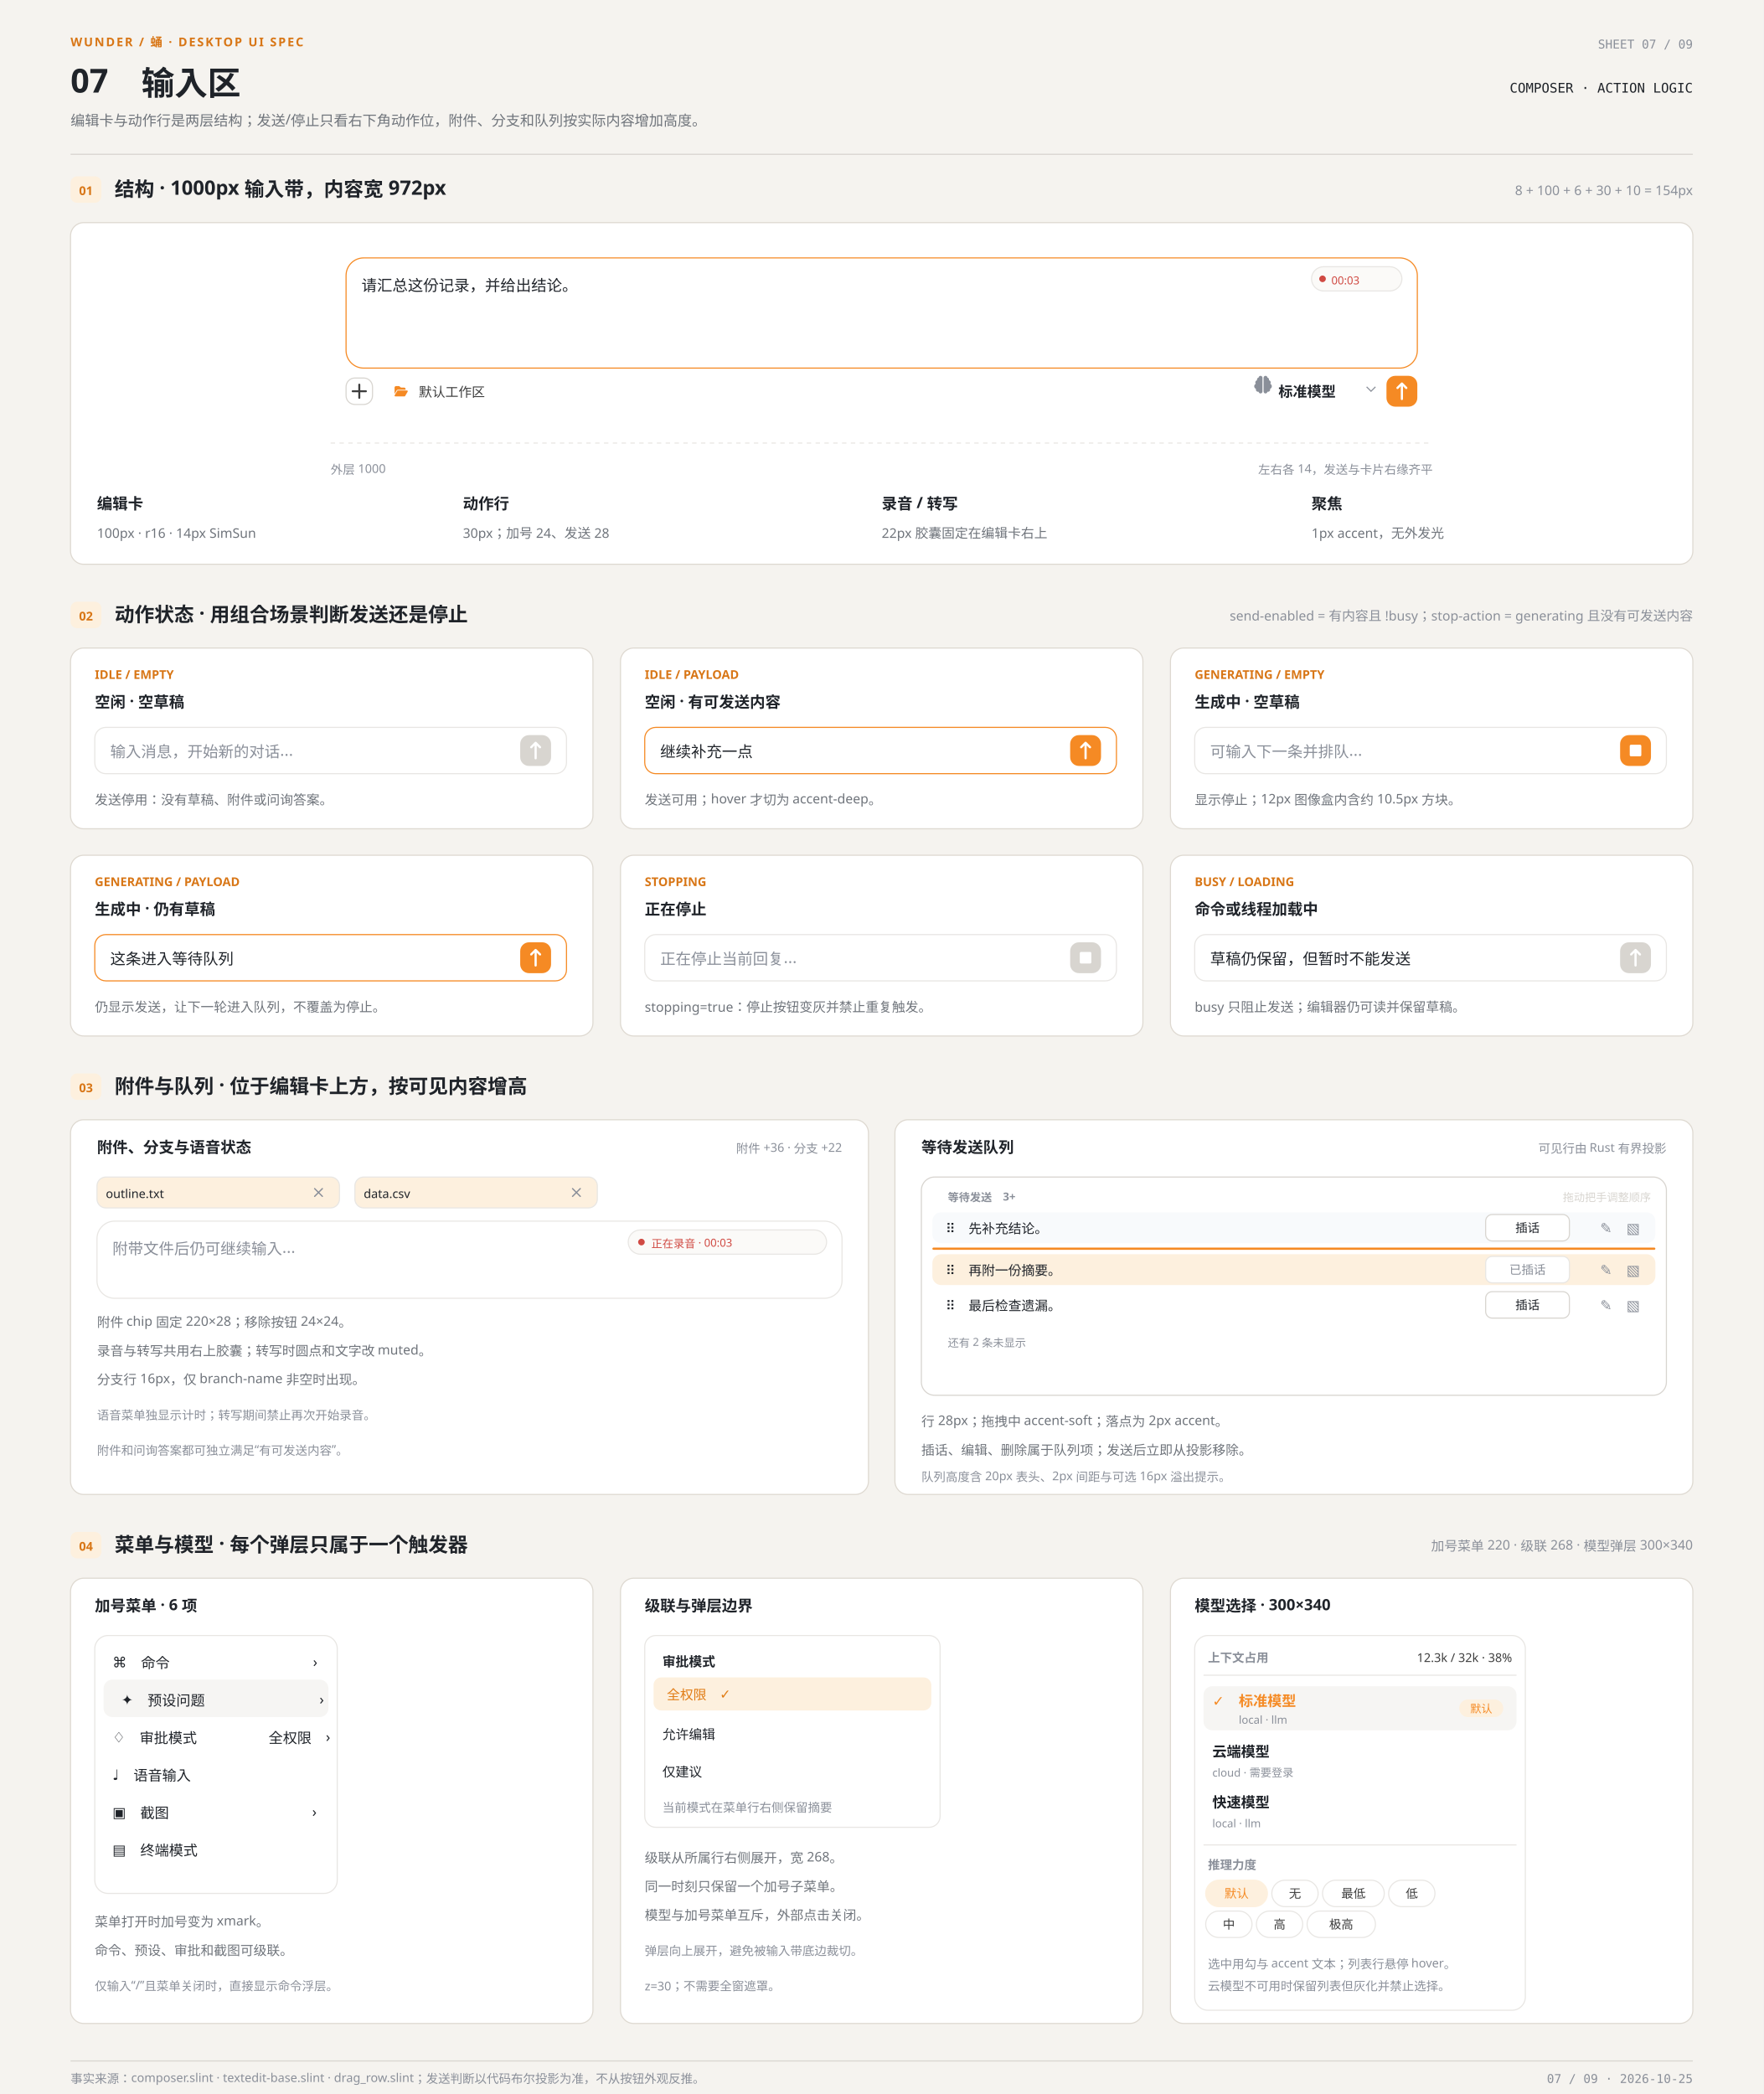
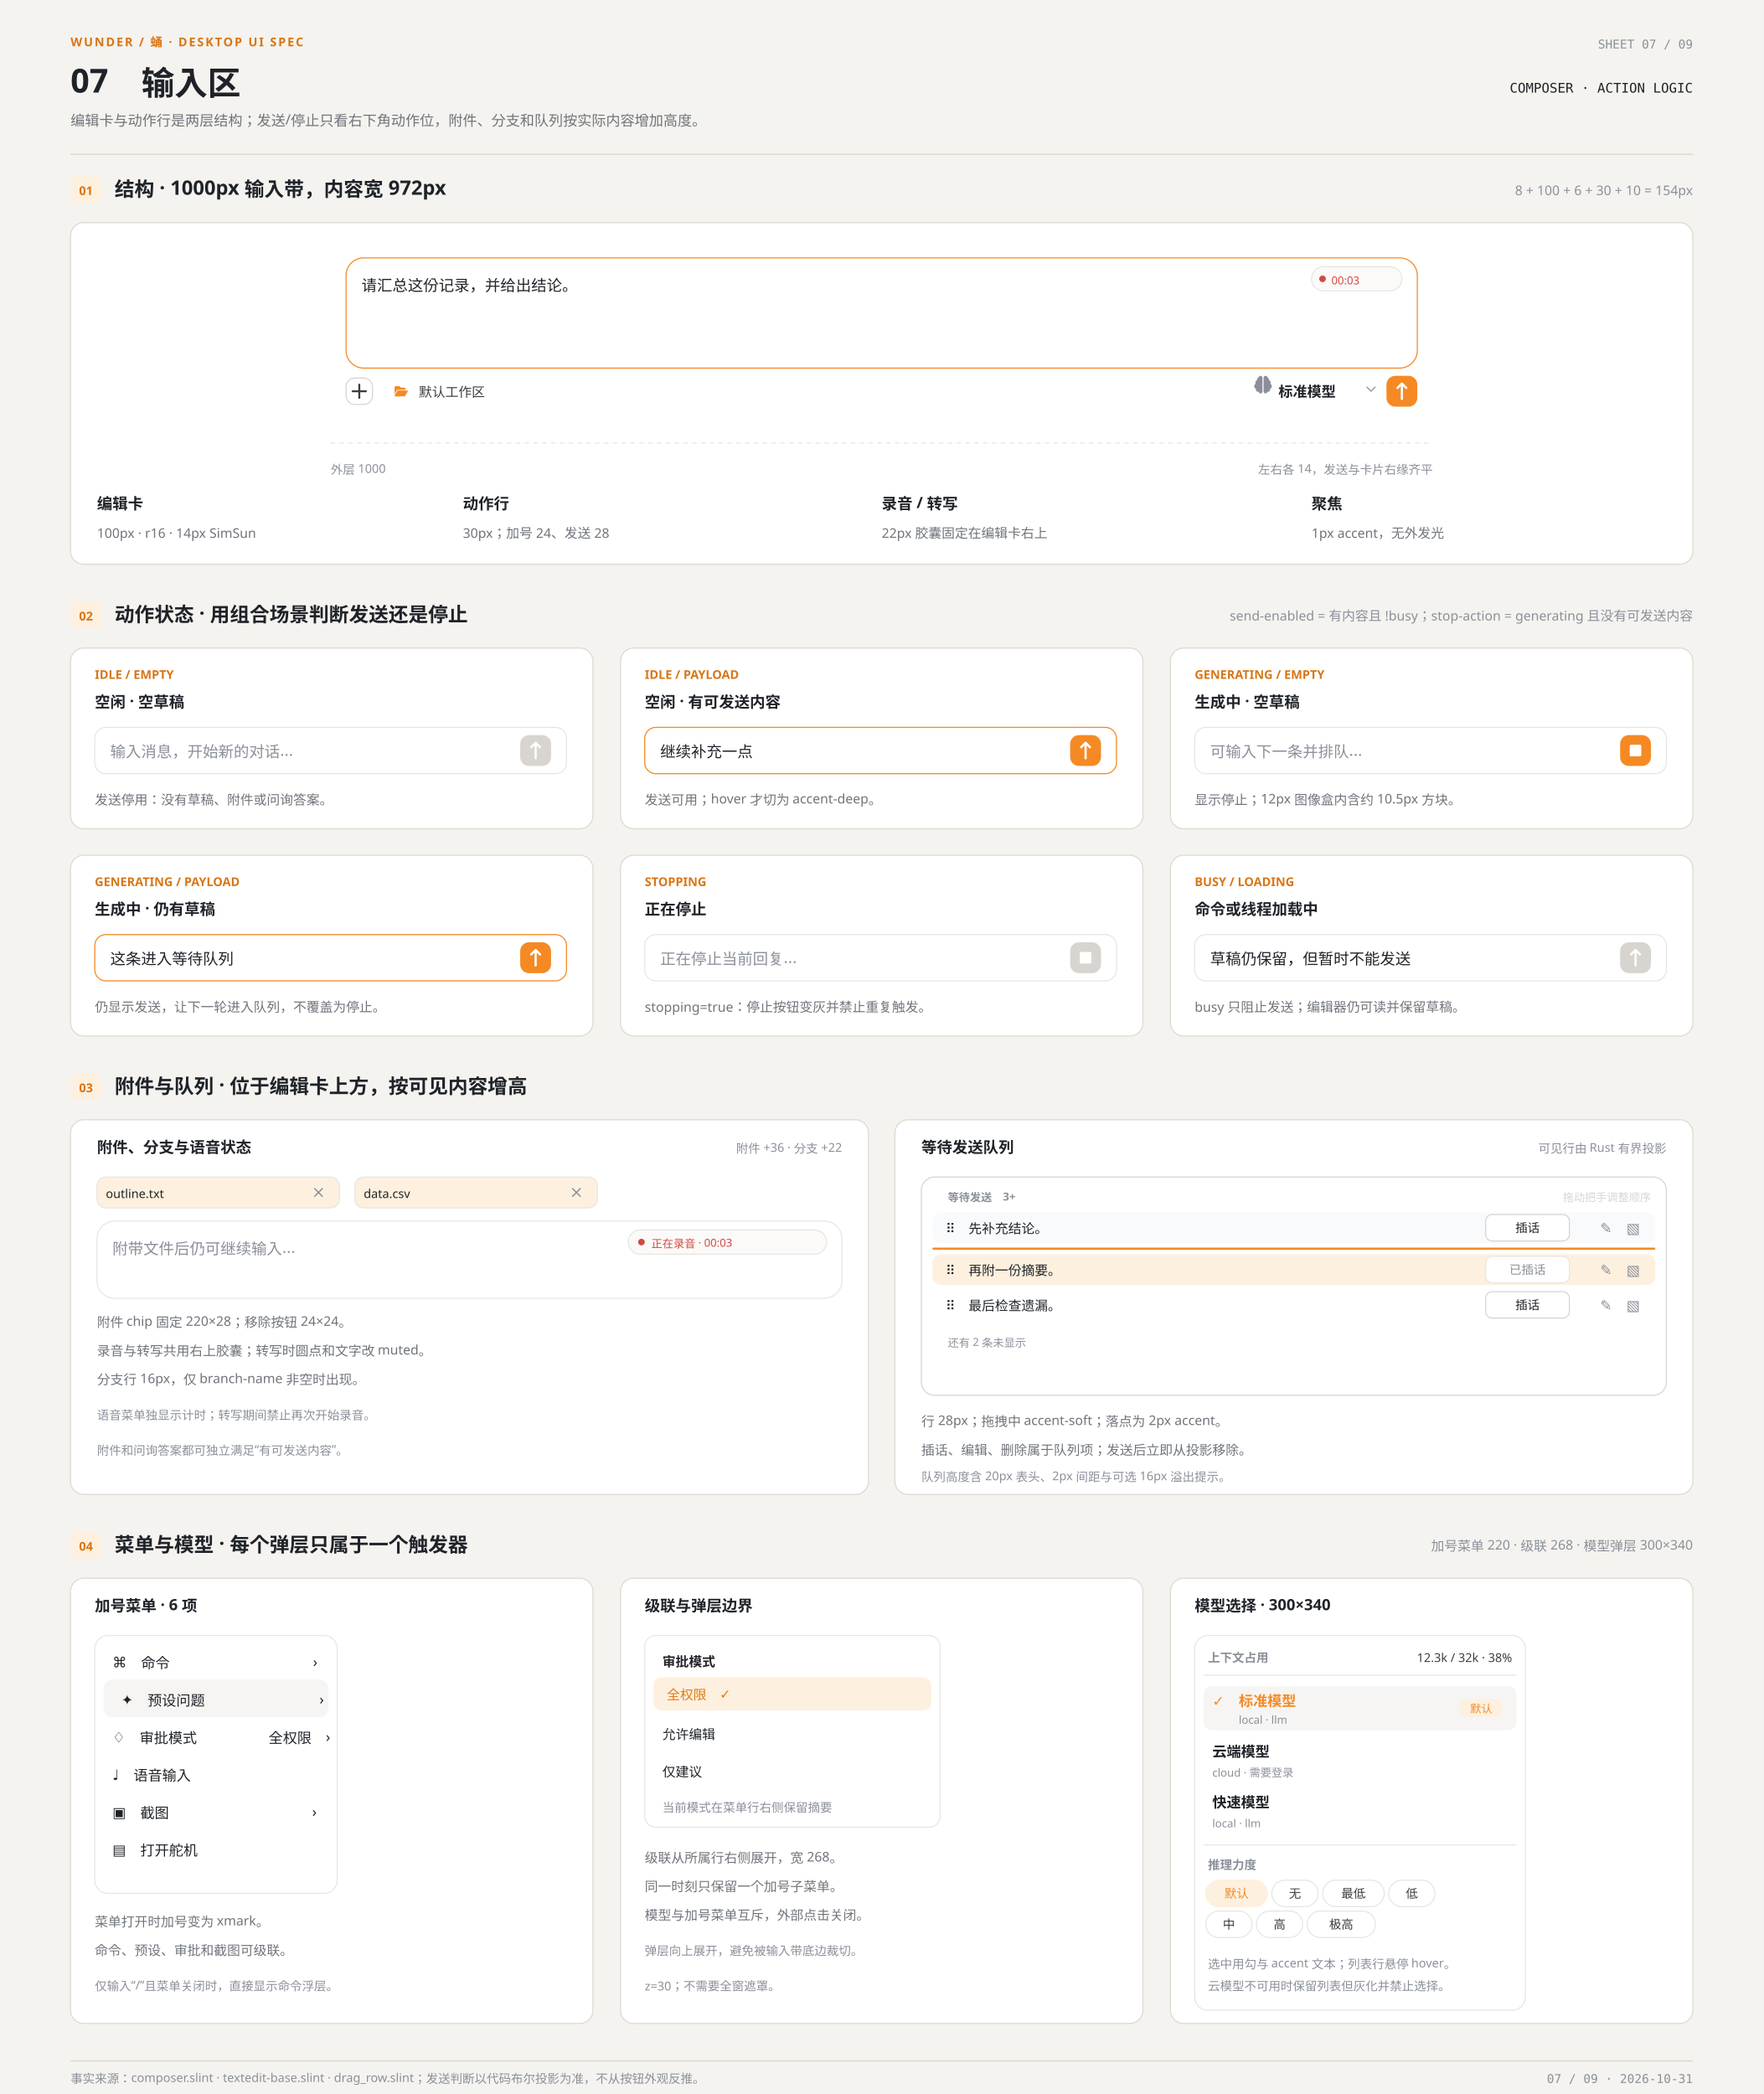
<svg xmlns="http://www.w3.org/2000/svg" width="1600" height="1900" viewBox="0 0 1600 1900" role="img" aria-label="蛹 桌面端输入区与动作状态规范">
  <defs>
    <symbol id="c-plus" viewBox="0 0 16 16">
      <path d="M8 2v12M2 8h12" fill="none" stroke="currentColor" stroke-width="1.8" stroke-linecap="round" />
    </symbol>
    <symbol id="c-x" viewBox="0 0 24 24">
      <path d="M6 6L18 18M18 6L6 18" fill="none" stroke="currentColor" stroke-width="2" stroke-linecap="round" />
    </symbol>
    <symbol id="c-arrow" viewBox="0 0 384 512">
      <path fill="currentColor" transform="translate(0 448) scale(1 -1)" d="M215 439Q205 448 192 448Q179 448 169 439L41 311Q32 301 32 288Q32 275 41 265Q51 256 64 256Q77 256 87 265L160 339V-32Q160-46 169-55Q178-64 192-64Q206-64 215-55Q224-46 224-32V339L297 265Q307 256 320 256Q333 256 343 265Q352 275 352 288Q352 301 343 311L215 439Z" />
    </symbol>
    <symbol id="c-stop" viewBox="0 0 448 512">
      <path fill="currentColor" d="M400 32H48C21.5 32 0 53.5 0 80v352c0 26.5 21.5 48 48 48h352c26.5 0 48-21.5 48-48V80c0-26.5-21.5-48-48-48z" />
    </symbol>
    <symbol id="c-brain" viewBox="0 0 512 512">
      <path fill="currentColor" d="M184 0c30.9 0 56 25.1 56 56v400c0 30.9-25.1 56-56 56-28.9 0-52.7-21.9-55.7-50.1-5.2 1.4-10.7 2.1-16.3 2.1-35.3 0-64-28.7-64-64 0-7.4 1.3-14.6 3.6-21.2C21.4 367.4 0 338.2 0 304c0-31.9 18.7-59.5 45.8-72.3C37.1 220.8 32 207 32 192c0-30.7 21.6-56.3 50.4-62.6C80.8 123.9 80 118 80 112c0-29.9 20.6-55.1 48.3-62.1C131.3 21.9 155.1 0 184 0zM328 0c28.9 0 52.6 21.9 55.7 49.9 27.8 7 48.3 32.1 48.3 62.1 0 6-.8 11.9-2.4 17.4 28.8 6.2 50.4 31.9 50.4 62.6 0 15-5.1 28.8-13.8 39.7 27.1 12.8 45.8 40.4 45.8 72.3 0 34.2-21.4 63.4-51.6 74.8 2.3 6.6 3.6 13.8 3.6 21.2 0 35.3-28.7 64-64 64-5.6 0-11.1-.7-16.3-2.1-3 28.2-26.8 50.1-55.7 50.1-30.9 0-56-25.1-56-56V56c0-30.9 25.1-56 56-56z" />
    </symbol>
    <symbol id="c-folder" viewBox="0 0 576 512">
      <path fill="currentColor" transform="translate(0 448) scale(1 -1)" d="M89 224L0 72V352Q1 379 19 397Q37 415 64 416H182Q208 416 227 397L253 371Q272 352 299 352H416Q443 351 461 333Q479 315 480 288V256H144Q108 255 89 224ZM116 208Q126 223 144 224H544Q562 223 572 208Q580 192 572 176L460-16Q450-31 432-32H32Q14-31 4-16Q-4 0 4 16L116 208Z" />
    </symbol>
  </defs>
  <style>svg{font-family:'Microsoft YaHei UI','Microsoft YaHei','PingFang SC','Noto Sans SC',sans-serif;fill:#1F2329}.mono{font-family:Consolas,monospace}.sim{font-family:SimSun,serif}.h1{font-size:30px;font-weight:700}.sub{font-size:13px;fill:#6F747B}.kicker{font-size:11px;font-weight:700;letter-spacing:1.4px;fill:#D87616}.sect{font-size:18px;font-weight:700}.sect-note{font-size:12px;fill:#8A8F99}.card{fill:#FFF;stroke:#DED9D1}.card-t{font-size:14px;font-weight:700}.note{font-size:12px;fill:#6F747B}.tiny{font-size:11px;fill:#8A8F99}.chip{font-size:11px;font-weight:700;fill:#D87616}.ui14{font-size:14px}.ui13{font-size:13px}.ui12{font-size:12px}.ui11{font-size:11px}.ui10{font-size:10px}.muted{fill:#8A8F99}.secondary{fill:#3D3D3D}</style>
  <rect width="1600" height="1900" fill="#F5F3EF" />
  <g id="header">
    <text x="64" y="42" class="kicker">WUNDER / 蛹 · DESKTOP UI SPEC</text>
    <text x="64" y="84" class="h1">07　输入区</text>
    <text x="64" y="114" class="sub">编辑卡与动作行是两层结构；发送/停止只看右下角动作位，附件、分支和队列按实际内容增加高度。</text>
    <text x="1536" y="44" text-anchor="end" class="mono tiny">SHEET 07 / 09</text>
    <text x="1536" y="84" text-anchor="end" class="mono ui12">COMPOSER · ACTION LOGIC</text>
    <line x1="64" y1="140" x2="1536" y2="140" stroke="#D8D5D0" />
  </g>
  <g id="composer-anatomy">
    <rect x="64" y="160" width="28" height="24" rx="6" fill="#FDF0DE" />
    <text x="78" y="177" text-anchor="middle" class="chip">01</text>
    <text x="104" y="178" class="sect">结构 · 1000px 输入带，内容宽 972px</text>
    <text x="1536" y="177" text-anchor="end" class="sect-note">8 + 100 + 6 + 30 + 10 = 154px</text>
    <rect x="64" y="202" width="1472" height="310" rx="12" class="card" />
    <rect x="300" y="226" width="1000" height="154" fill="transparent" />
    <rect x="314" y="234" width="972" height="100" rx="16" fill="#FFF" stroke="#F58A24" />
    <text x="328" y="264" class="sim" font-size="14">请汇总这份记录，并给出结论。</text>
    <rect x="1190" y="242" width="82" height="22" rx="11" fill="#FBFAF8" stroke="#E8E6E3" />
    <circle cx="1200" cy="253" r="3" fill="#D04A43" />
    <text x="1208" y="258" class="ui10" fill="#D04A43">00:03</text>
    <rect x="314" y="343" width="24" height="24" rx="8" fill="#FFF" stroke="#D8D5D0" />
    <use href="#c-plus" x="318" y="347" width="16" height="16" color="#3D3D3D" />
    <use href="#c-folder" x="358" y="349" width="12" height="12" color="#F58A24" />
    <text x="380" y="360" class="ui12 secondary">默认工作区</text>
    <use href="#c-brain" x="1138" y="341" width="16" height="16" color="#8A8F99" />
    <text x="1160" y="360" class="ui13" font-weight="600">标准模型</text>
    <path d="m1240 351 4 4 4-4" fill="none" stroke="#8A8F99" />
    <rect x="1258" y="341" width="28" height="28" rx="8" fill="#F58A24" />
    <use href="#c-arrow" x="1264" y="347" width="16" height="16" color="#FFF" />
    <line x1="300" y1="402" x2="1300" y2="402" stroke="#E8E6E3" stroke-dasharray="4 4" />
    <text x="300" y="430" class="tiny">外层 1000</text>
    <text x="1300" y="430" text-anchor="end" class="tiny">左右各 14，发送与卡片右缘齐平</text>
    <text x="88" y="462" class="card-t">编辑卡</text>
    <text x="88" y="488" class="note">100px · r16 · 14px SimSun</text>
    <text x="420" y="462" class="card-t">动作行</text>
    <text x="420" y="488" class="note">30px；加号 24、发送 28</text>
    <text x="800" y="462" class="card-t">录音 / 转写</text>
    <text x="800" y="488" class="note">22px 胶囊固定在编辑卡右上</text>
    <text x="1190" y="462" class="card-t">聚焦</text>
    <text x="1190" y="488" class="note">1px accent，无外发光</text>
  </g>
  <g id="send-states">
    <rect x="64" y="546" width="28" height="24" rx="6" fill="#FDF0DE" />
    <text x="78" y="563" text-anchor="middle" class="chip">02</text>
    <text x="104" y="564" class="sect">动作状态 · 用组合场景判断发送还是停止</text>
    <text x="1536" y="563" text-anchor="end" class="sect-note">send-enabled = 有内容且 !busy；stop-action = generating 且没有可发送内容</text>
    <rect x="64" y="588" width="474" height="164" rx="12" class="card" />
    <text x="86" y="616" class="chip">IDLE / EMPTY</text>
    <text x="86" y="642" class="card-t">空闲 · 空草稿</text>
    <rect x="86" y="660" width="428" height="42" rx="10" fill="#FFF" stroke="#E8E6E3" />
    <text x="100" y="687" class="sim" font-size="14" fill="#8A8F99">输入消息，开始新的对话…</text>
    <rect x="472" y="667" width="28" height="28" rx="8" fill="#D8D5D0" />
    <use href="#c-arrow" x="478" y="673" width="16" height="16" color="#FFF" />
    <text x="86" y="730" class="note">发送停用：没有草稿、附件或问询答案。</text>
    <rect x="563" y="588" width="474" height="164" rx="12" class="card" />
    <text x="585" y="616" class="chip">IDLE / PAYLOAD</text>
    <text x="585" y="642" class="card-t">空闲 · 有可发送内容</text>
    <rect x="585" y="660" width="428" height="42" rx="10" fill="#FFF" stroke="#F58A24" />
    <text x="599" y="687" class="sim" font-size="14">继续补充一点</text>
    <rect x="971" y="667" width="28" height="28" rx="8" fill="#F58A24" />
    <use href="#c-arrow" x="977" y="673" width="16" height="16" color="#FFF" />
    <text x="585" y="730" class="note">发送可用；hover 才切为 accent-deep。</text>
    <rect x="1062" y="588" width="474" height="164" rx="12" class="card" />
    <text x="1084" y="616" class="chip">GENERATING / EMPTY</text>
    <text x="1084" y="642" class="card-t">生成中 · 空草稿</text>
    <rect x="1084" y="660" width="428" height="42" rx="10" fill="#FFF" stroke="#E8E6E3" />
    <text x="1098" y="687" class="sim" font-size="14" fill="#8A8F99">可输入下一条并排队…</text>
    <rect x="1470" y="667" width="28" height="28" rx="8" fill="#F58A24" />
    <use href="#c-stop" x="1478" y="675" width="12" height="12" color="#FFF" />
    <text x="1084" y="730" class="note">显示停止；12px 图像盒内含约 10.5px 方块。</text>
    <rect x="64" y="776" width="474" height="164" rx="12" class="card" />
    <text x="86" y="804" class="chip">GENERATING / PAYLOAD</text>
    <text x="86" y="830" class="card-t">生成中 · 仍有草稿</text>
    <rect x="86" y="848" width="428" height="42" rx="10" fill="#FFF" stroke="#F58A24" />
    <text x="100" y="875" class="sim" font-size="14">这条进入等待队列</text>
    <rect x="472" y="855" width="28" height="28" rx="8" fill="#F58A24" />
    <use href="#c-arrow" x="478" y="861" width="16" height="16" color="#FFF" />
    <text x="86" y="918" class="note">仍显示发送，让下一轮进入队列，不覆盖为停止。</text>
    <rect x="563" y="776" width="474" height="164" rx="12" class="card" />
    <text x="585" y="804" class="chip">STOPPING</text>
    <text x="585" y="830" class="card-t">正在停止</text>
    <rect x="585" y="848" width="428" height="42" rx="10" fill="#FFF" stroke="#E8E6E3" />
    <text x="599" y="875" class="sim" font-size="14" fill="#8A8F99">正在停止当前回复…</text>
    <rect x="971" y="855" width="28" height="28" rx="8" fill="#D8D5D0" />
    <use href="#c-stop" x="979" y="863" width="12" height="12" color="#FFF" />
    <text x="585" y="918" class="note">stopping=true：停止按钮变灰并禁止重复触发。</text>
    <rect x="1062" y="776" width="474" height="164" rx="12" class="card" />
    <text x="1084" y="804" class="chip">BUSY / LOADING</text>
    <text x="1084" y="830" class="card-t">命令或线程加载中</text>
    <rect x="1084" y="848" width="428" height="42" rx="10" fill="#FFF" stroke="#E8E6E3" />
    <text x="1098" y="875" class="sim" font-size="14">草稿仍保留，但暂时不能发送</text>
    <rect x="1470" y="855" width="28" height="28" rx="8" fill="#D8D5D0" />
    <use href="#c-arrow" x="1476" y="861" width="16" height="16" color="#FFF" />
    <text x="1084" y="918" class="note">busy 只阻止发送；编辑器仍可读并保留草稿。</text>
  </g>
  <g id="attachments-queue">
    <rect x="64" y="974" width="28" height="24" rx="6" fill="#FDF0DE" />
    <text x="78" y="991" text-anchor="middle" class="chip">03</text>
    <text x="104" y="992" class="sect">附件与队列 · 位于编辑卡上方，按可见内容增高</text>
    <rect x="64" y="1016" width="724" height="340" rx="12" class="card" />
    <text x="88" y="1046" class="card-t">附件、分支与语音状态</text>
    <text x="764" y="1046" text-anchor="end" class="tiny">附件 +36 · 分支 +22</text>
    <rect x="88" y="1068" width="220" height="28" rx="8" fill="#FDF0DE" stroke="#E8E6E3" />
    <text x="96" y="1087" class="ui11">outline.txt</text>
    <use href="#c-x" x="282" y="1075" width="14" height="14" color="#8A8F99" />
    <rect x="322" y="1068" width="220" height="28" rx="8" fill="#FDF0DE" stroke="#E8E6E3" />
    <text x="330" y="1087" class="ui11">data.csv</text>
    <use href="#c-x" x="516" y="1075" width="14" height="14" color="#8A8F99" />
    <rect x="88" y="1108" width="676" height="70" rx="16" fill="#FFF" stroke="#E8E6E3" />
    <text x="102" y="1138" class="sim" font-size="14" fill="#8A8F99">附带文件后仍可继续输入…</text>
    <rect x="570" y="1116" width="180" height="22" rx="11" fill="#FBFAF8" stroke="#E8E6E3" />
    <circle cx="582" cy="1127" r="3" fill="#D04A43" />
    <text x="591" y="1132" class="ui10" fill="#D04A43">正在录音 · 00:03</text>
    <text x="88" y="1204" class="note">附件 chip 固定 220×28；移除按钮 24×24。</text>
    <text x="88" y="1230" class="note">录音与转写共用右上胶囊；转写时圆点和文字改 muted。</text>
    <text x="88" y="1256" class="note">分支行 16px，仅 branch-name 非空时出现。</text>
    <text x="88" y="1288" class="tiny">语音菜单独显示计时；转写期间禁止再次开始录音。</text>
    <text x="88" y="1320" class="tiny">附件和问询答案都可独立满足“有可发送内容”。</text>
    <rect x="812" y="1016" width="724" height="340" rx="12" class="card" />
    <text x="836" y="1046" class="card-t">等待发送队列</text>
    <text x="1512" y="1046" text-anchor="end" class="tiny">可见行由 Rust 有界投影</text>
    <rect x="836" y="1068" width="676" height="198" rx="12" fill="#FFF" stroke="#D8D5D0" />
    <text x="860" y="1090" class="ui10 muted" font-weight="700">等待发送　3+</text>
    <text x="1498" y="1090" text-anchor="end" class="ui10" fill="#D8D5D0">拖动把手调整顺序</text>
    <rect x="846" y="1100" width="656" height="28" rx="8" fill="#F8FAFC" />
    <text x="858" y="1119" class="ui12">⠿　先补充结论。</text>
    <rect x="1348" y="1102" width="76" height="24" rx="6" fill="#FFF" stroke="#D8D5D0" />
    <text x="1386" y="1118" text-anchor="middle" class="ui11">插话</text>
    <text x="1488" y="1119" text-anchor="end" class="ui13 muted">✎　▧</text>
    <rect x="846" y="1132" width="656" height="2" rx="1" fill="#F58A24" />
    <rect x="846" y="1138" width="656" height="28" rx="8" fill="#FDF0DE" />
    <text x="858" y="1157" class="ui12">⠿　再附一份摘要。</text>
    <rect x="1348" y="1140" width="76" height="24" rx="6" fill="#FFF" stroke="#E8E6E3" />
    <text x="1386" y="1156" text-anchor="middle" class="ui11 muted">已插话</text>
    <text x="1488" y="1157" text-anchor="end" class="ui13 muted">✎　▧</text>
    <rect x="846" y="1170" width="656" height="28" rx="8" fill="transparent" />
    <text x="858" y="1189" class="ui12">⠿　最后检查遗漏。</text>
    <rect x="1348" y="1172" width="76" height="24" rx="6" fill="#FFF" stroke="#D8D5D0" />
    <text x="1386" y="1188" text-anchor="middle" class="ui11">插话</text>
    <text x="1488" y="1189" text-anchor="end" class="ui13 muted">✎　▧</text>
    <text x="860" y="1222" class="ui10 muted">还有 2 条未显示</text>
    <text x="836" y="1294" class="note">行 28px；拖拽中 accent-soft；落点为 2px accent。</text>
    <text x="836" y="1320" class="note">插话、编辑、删除属于队列项；发送后立即从投影移除。</text>
    <text x="836" y="1344" class="tiny">队列高度含 20px 表头、2px 间距与可选 16px 溢出提示。</text>
  </g>
  <g id="menus-model">
    <rect x="64" y="1390" width="28" height="24" rx="6" fill="#FDF0DE" />
    <text x="78" y="1407" text-anchor="middle" class="chip">04</text>
    <text x="104" y="1408" class="sect">菜单与模型 · 每个弹层只属于一个触发器</text>
    <text x="1536" y="1407" text-anchor="end" class="sect-note">加号菜单 220 · 级联 268 · 模型弹层 300×340</text>
    <rect x="64" y="1432" width="474" height="404" rx="12" class="card" />
    <text x="86" y="1462" class="card-t">加号菜单 · 6 项</text>
    <rect x="86" y="1484" width="220" height="234" rx="12" fill="#FFF" stroke="#E8E6E3" />
    <text x="102" y="1513" class="ui13">⌘　命令　　　　　　　　　　›</text>
    <rect x="94" y="1524" width="204" height="34" rx="8" fill="#F6F5F3" />
    <text x="110" y="1547" class="ui13">✦　预设问题　　　　　　　　›</text>
    <text x="102" y="1581" class="ui13">♢　审批模式　　　　　全权限　›</text>
    <text x="102" y="1615" class="ui13">♩　语音输入</text>
    <text x="102" y="1649" class="ui13">▣　截图　　　　　　　　　　›</text>
-     <text x="102" y="1683" class="ui13">▤　终端模式</text>
+     <text x="102" y="1683" class="ui13">▤　打开舵机</text>
    <text x="86" y="1748" class="note">菜单打开时加号变为 xmark。</text>
    <text x="86" y="1774" class="note">命令、预设、审批和截图可级联。</text>
    <text x="86" y="1806" class="tiny">仅输入“/”且菜单关闭时，直接显示命令浮层。</text>
    <rect x="563" y="1432" width="474" height="404" rx="12" class="card" />
    <text x="585" y="1462" class="card-t">级联与弹层边界</text>
    <rect x="585" y="1484" width="268" height="174" rx="10" fill="#FFF" stroke="#E8E6E3" />
    <text x="601" y="1512" class="ui12" font-weight="600">审批模式</text>
    <rect x="593" y="1522" width="252" height="30" rx="7" fill="#FDF0DE" />
    <text x="605" y="1542" class="ui12" fill="#E07A12">全权限　✓</text>
    <text x="601" y="1578" class="ui12">允许编辑</text>
    <text x="601" y="1612" class="ui12">仅建议</text>
    <text x="601" y="1644" class="tiny">当前模式在菜单行右侧保留摘要</text>
    <text x="585" y="1690" class="note">级联从所属行右侧展开，宽 268。</text>
    <text x="585" y="1716" class="note">同一时刻只保留一个加号子菜单。</text>
    <text x="585" y="1742" class="note">模型与加号菜单互斥，外部点击关闭。</text>
    <text x="585" y="1774" class="tiny">弹层向上展开，避免被输入带底边裁切。</text>
    <text x="585" y="1806" class="tiny">z=30；不需要全窗遮罩。</text>
    <rect x="1062" y="1432" width="474" height="404" rx="12" class="card" />
    <text x="1084" y="1462" class="card-t">模型选择 · 300×340</text>
    <rect x="1084" y="1484" width="300" height="340" rx="12" fill="#FFF" stroke="#E8E6E3" />
    <text x="1096" y="1508" class="ui11 muted" font-weight="600">上下文占用</text>
    <text x="1372" y="1508" text-anchor="end" class="ui11 secondary">12.3k / 32k · 38%</text>
    <line x1="1092" y1="1520" x2="1376" y2="1520" stroke="#E8E6E3" />
    <rect x="1092" y="1530" width="284" height="40" rx="8" fill="#F6F5F3" />
    <text x="1100" y="1548" class="ui13" fill="#F58A24">✓</text>
    <text x="1124" y="1548" class="ui13" fill="#F58A24" font-weight="600">标准模型</text>
    <text x="1124" y="1564" class="ui10 muted">local · llm</text>
    <rect x="1324" y="1542" width="40" height="16" rx="8" fill="#FDF0DE" />
    <text x="1344" y="1554" text-anchor="middle" class="ui10" fill="#F58A24">默认</text>
    <text x="1100" y="1594" class="ui13" font-weight="600">云端模型</text>
    <text x="1100" y="1612" class="ui10 muted">cloud · 需要登录</text>
    <text x="1100" y="1640" class="ui13" font-weight="600">快速模型</text>
    <text x="1100" y="1658" class="ui10 muted">local · llm</text>
    <line x1="1092" y1="1674" x2="1376" y2="1674" stroke="#E8E6E3" />
    <text x="1096" y="1696" class="ui11 muted" font-weight="600">推理力度</text>
    <rect x="1094" y="1706" width="56" height="24" rx="12" fill="#FDF0DE" stroke="#FDF0DE" />
    <text x="1122" y="1722" text-anchor="middle" class="ui11" fill="#F58A24">默认</text>
    <rect x="1154" y="1706" width="42" height="24" rx="12" fill="#FFF" stroke="#E8E6E3" />
    <text x="1175" y="1722" text-anchor="middle" class="ui11 secondary">无</text>
    <rect x="1200" y="1706" width="56" height="24" rx="12" fill="#FFF" stroke="#E8E6E3" />
    <text x="1228" y="1722" text-anchor="middle" class="ui11 secondary">最低</text>
    <rect x="1260" y="1706" width="42" height="24" rx="12" fill="#FFF" stroke="#E8E6E3" />
    <text x="1281" y="1722" text-anchor="middle" class="ui11 secondary">低</text>
    <rect x="1094" y="1734" width="42" height="24" rx="12" fill="#FFF" stroke="#E8E6E3" />
    <text x="1115" y="1750" text-anchor="middle" class="ui11 secondary">中</text>
    <rect x="1140" y="1734" width="42" height="24" rx="12" fill="#FFF" stroke="#E8E6E3" />
    <text x="1161" y="1750" text-anchor="middle" class="ui11 secondary">高</text>
    <rect x="1186" y="1734" width="62" height="24" rx="12" fill="#FFF" stroke="#E8E6E3" />
    <text x="1217" y="1750" text-anchor="middle" class="ui11 secondary">极高</text>
    <text x="1096" y="1786" class="tiny">选中用勾与 accent 文本；列表行悬停 hover。</text>
    <text x="1096" y="1806" class="tiny">云模型不可用时保留列表但灰化并禁止选择。</text>
  </g>
  <g id="footer">
    <line x1="64" y1="1870" x2="1536" y2="1870" stroke="#D8D5D0" />
    <text x="64" y="1890" class="tiny">事实来源：composer.slint · textedit-base.slint · drag_row.slint；发送判断以代码布尔投影为准，不从按钮外观反推。</text>
-     <text x="1536" y="1890" text-anchor="end" class="mono tiny">07 / 09 · 2026-10-25</text>
+     <text x="1536" y="1890" text-anchor="end" class="mono tiny">07 / 09 · 2026-10-31</text>
  </g>
</svg>
